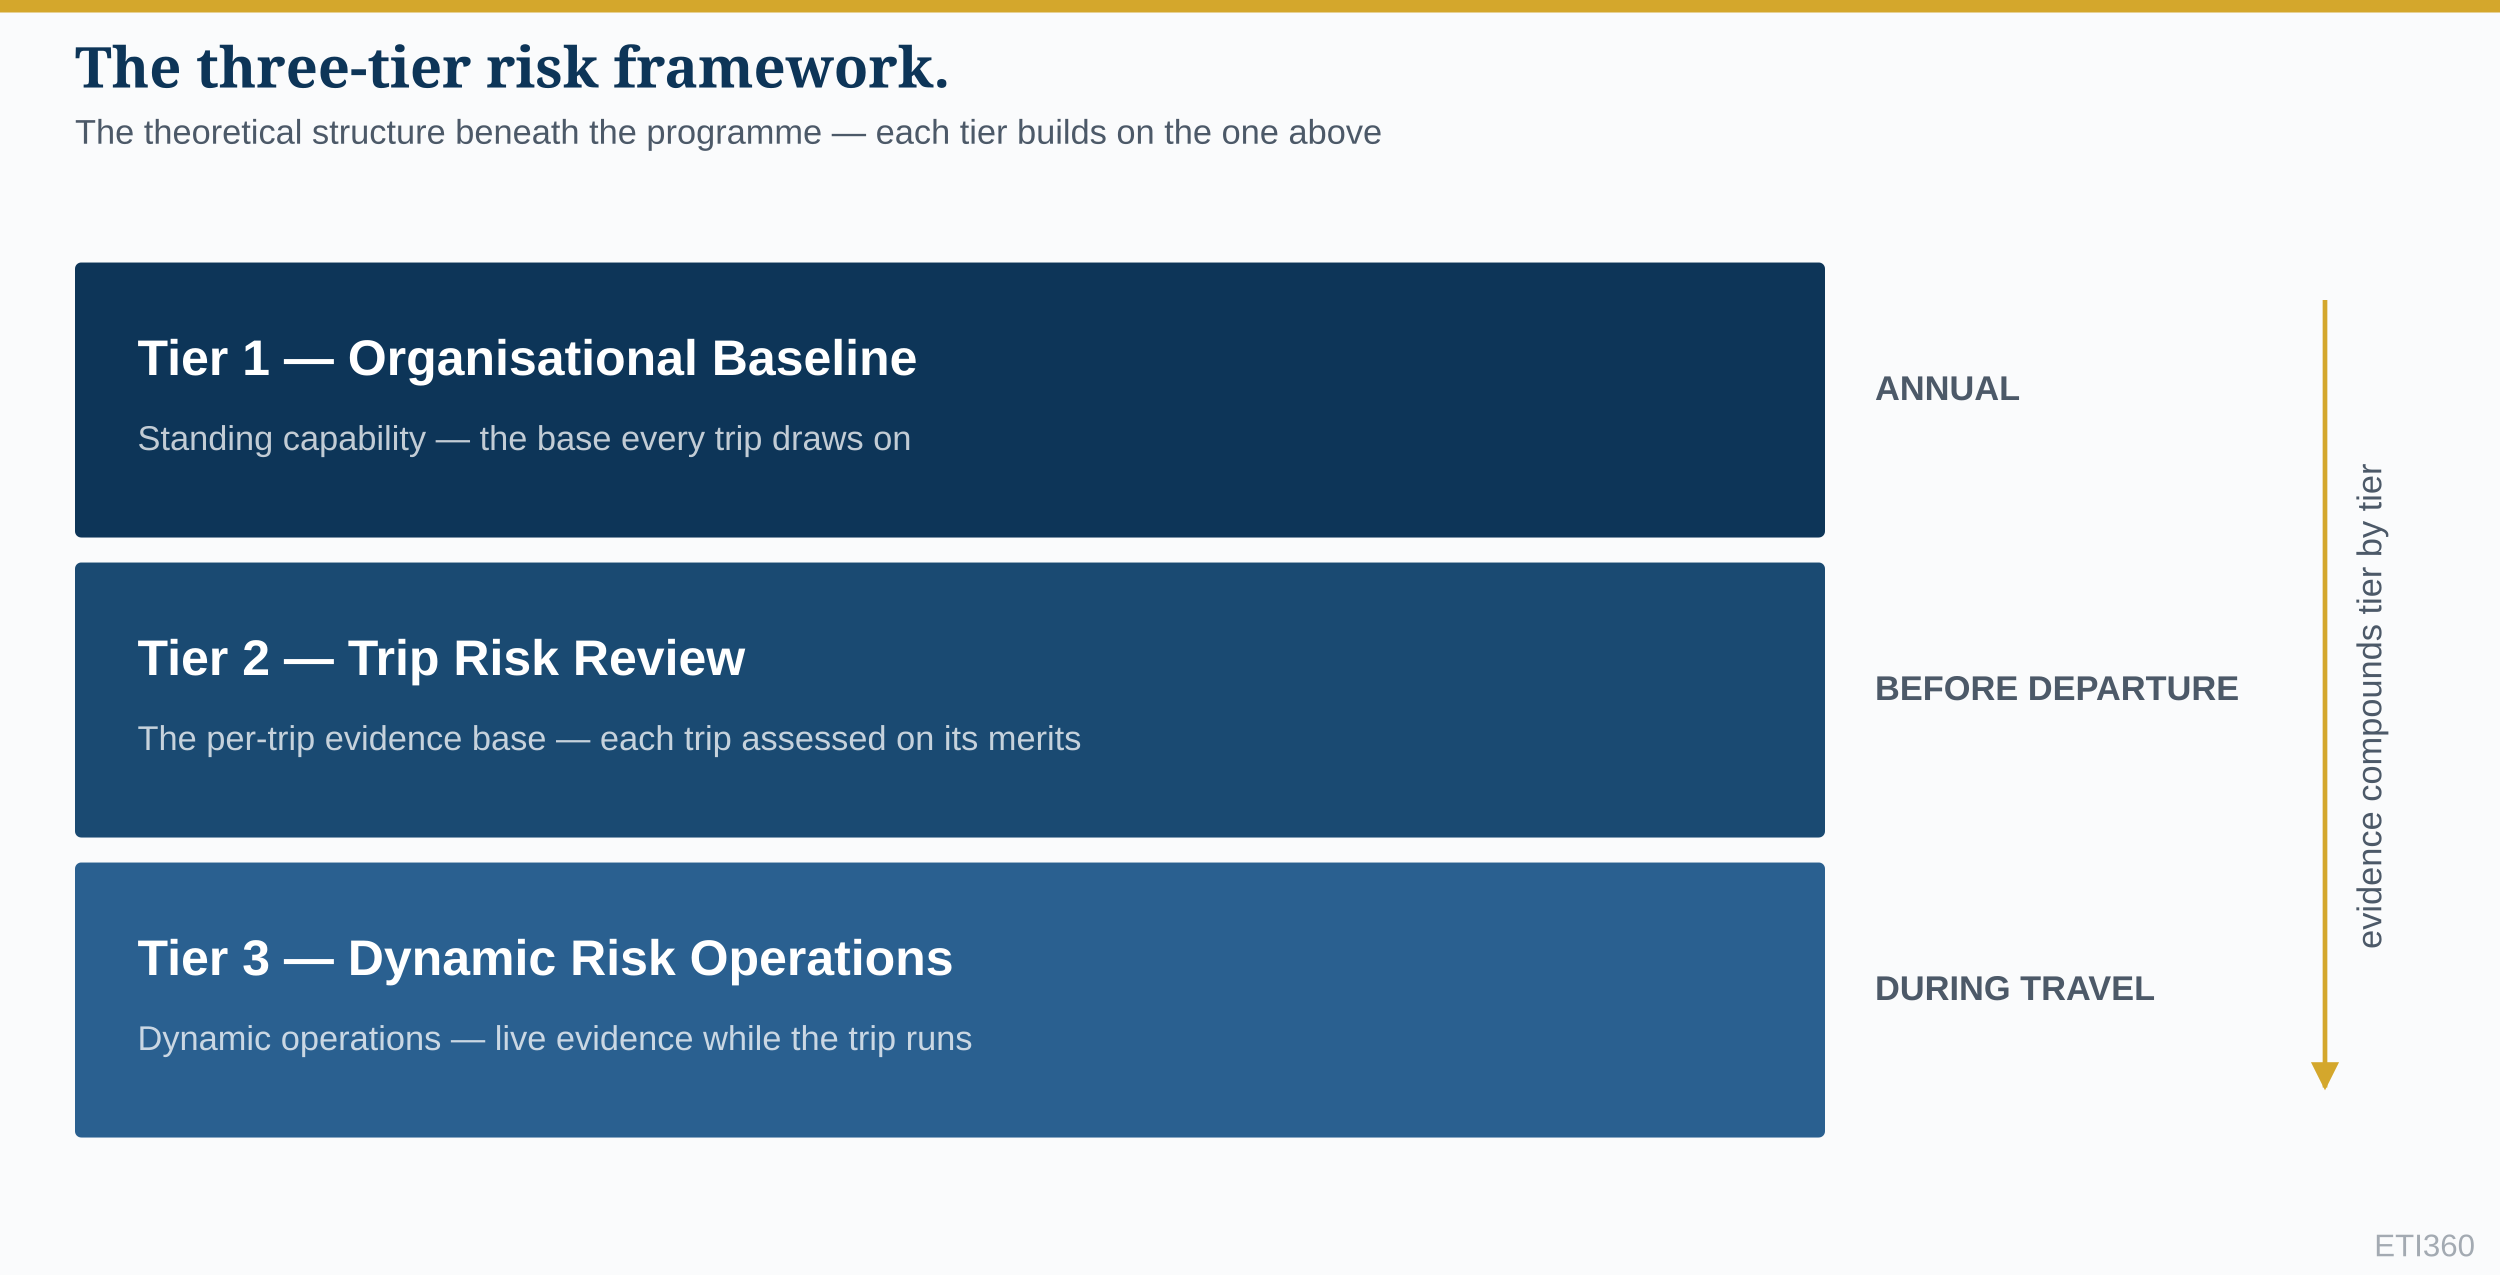
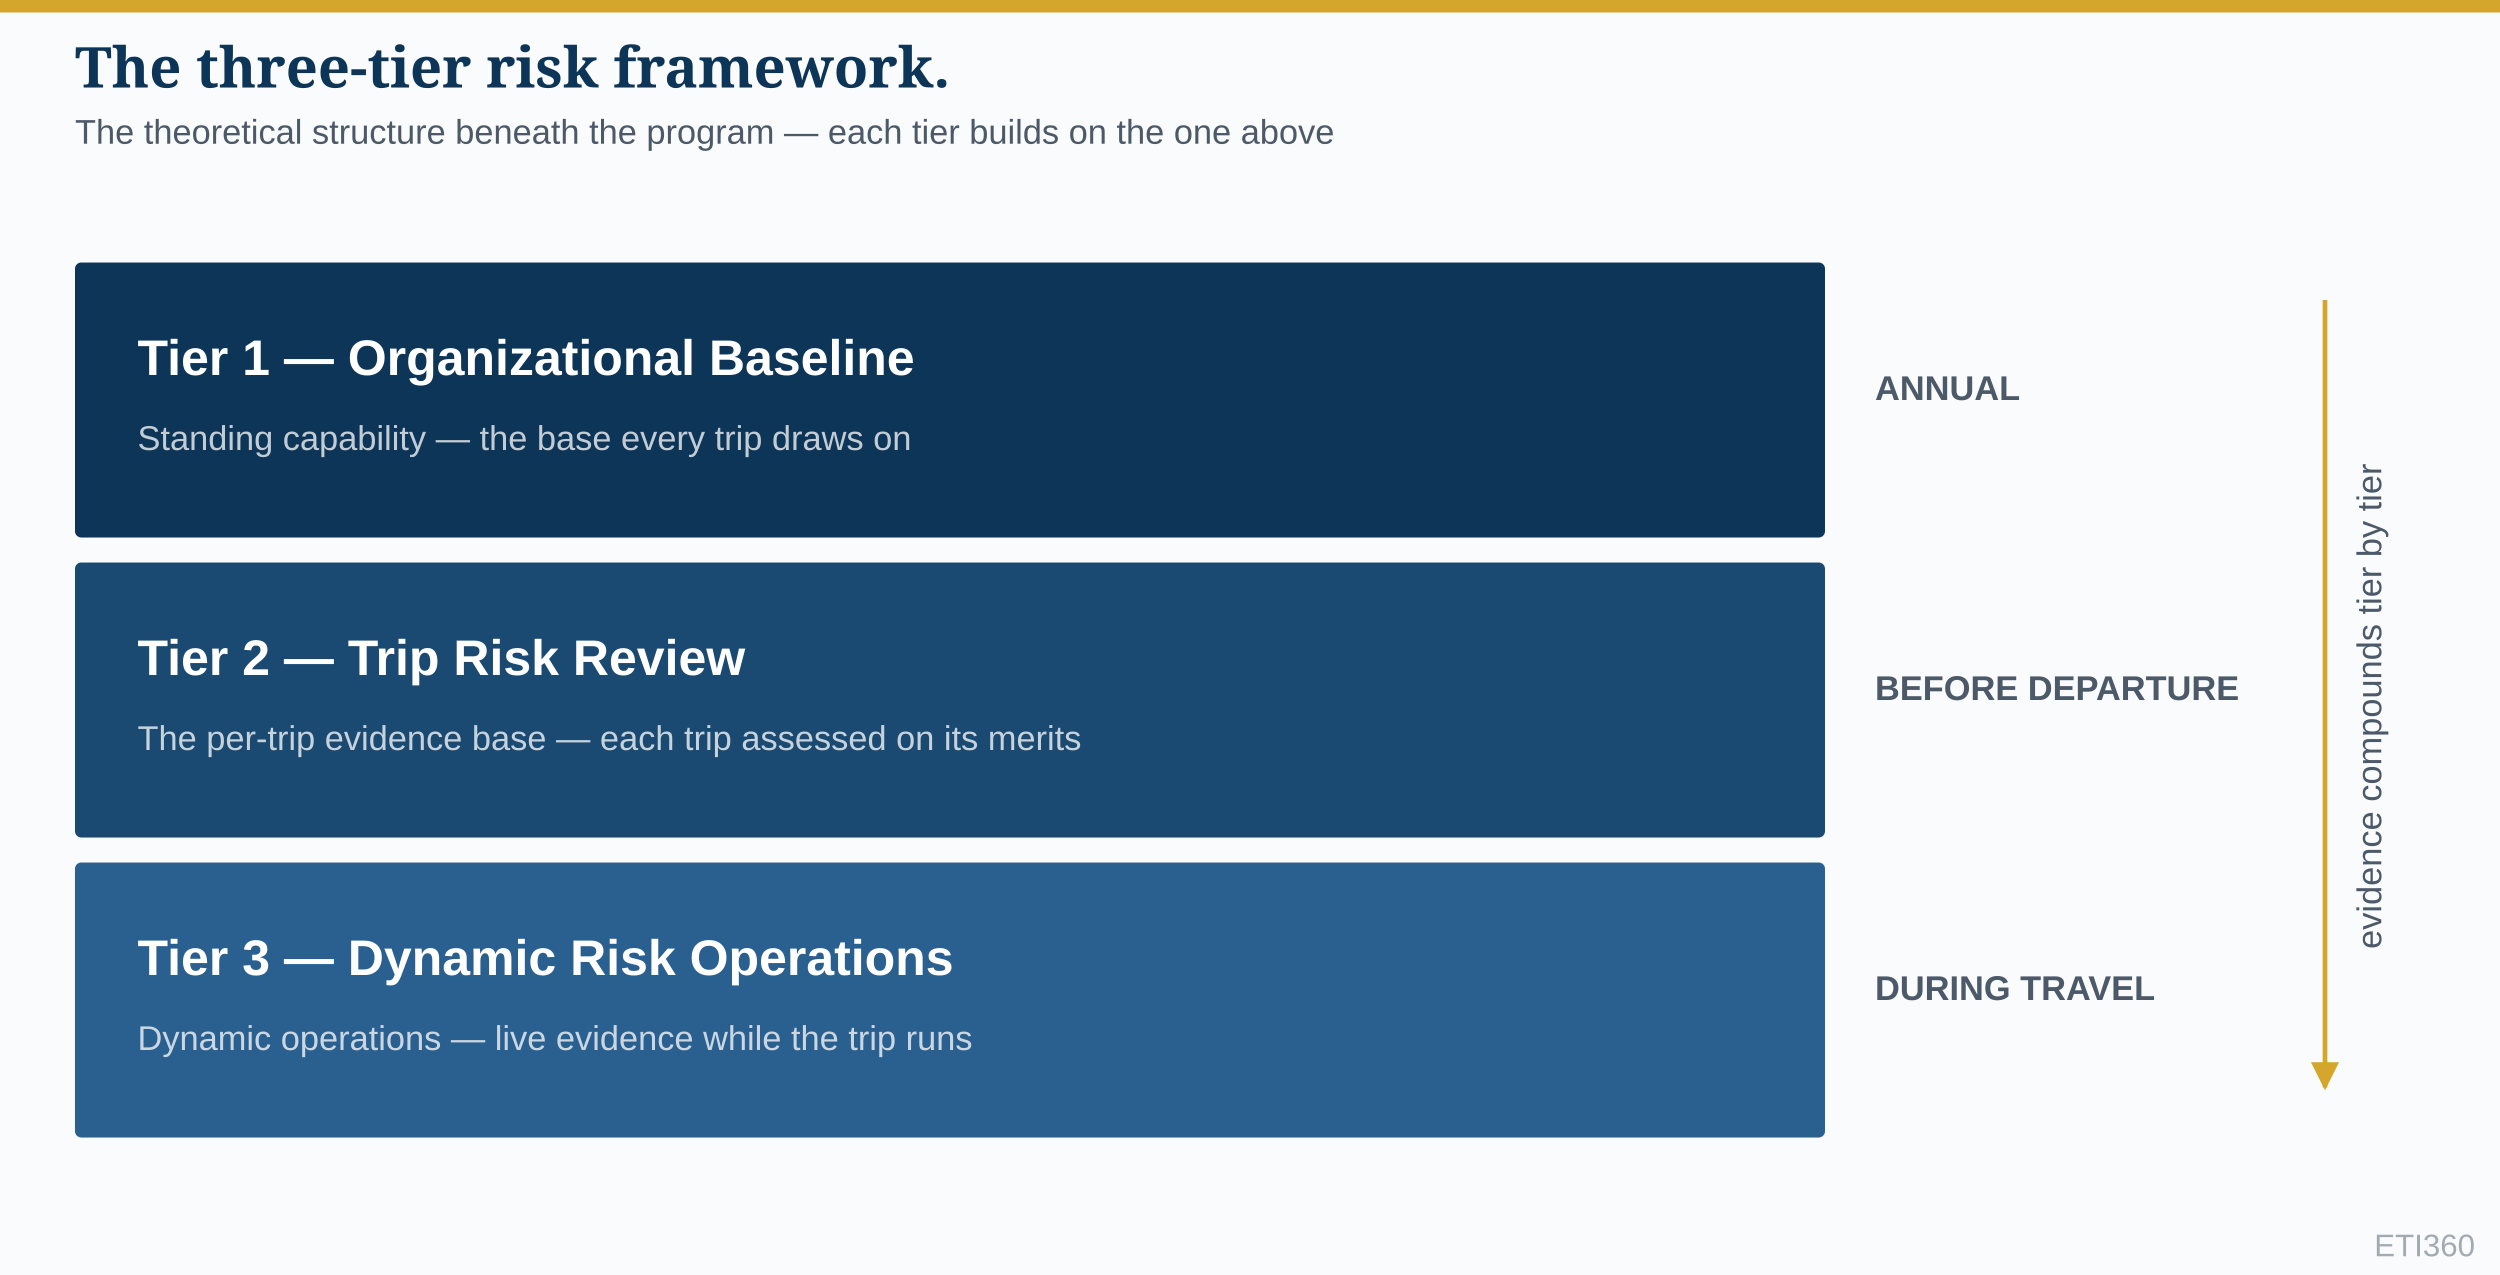
<svg xmlns="http://www.w3.org/2000/svg" viewBox="0 0 800 408">
  <defs>
    <marker id="arr" viewBox="0 0 10 10" refX="9" refY="5" markerWidth="6" markerHeight="6" orient="auto">
      <path d="M 0 0 L 10 5 L 0 10 z" fill="#0d3558" />
    </marker>
    <marker id="arr-gold" viewBox="0 0 10 10" refX="9" refY="5" markerWidth="6" markerHeight="6" orient="auto">
      <path d="M 0 0 L 10 5 L 0 10 z" fill="#d4a72c" />
    </marker>
    <marker id="arr-muted" viewBox="0 0 10 10" refX="9" refY="5" markerWidth="6" markerHeight="6" orient="auto">
      <path d="M 0 0 L 10 5 L 0 10 z" fill="#4c5968" />
    </marker>
  </defs>
  <rect x="0" y="0" width="800" height="408" fill="#fafbfc" />
  <rect x="0" y="0" width="800" height="4" fill="#d4a72c" />
  <text x="24" y="28" font-family="'Source Serif 4', Georgia, serif" font-size="18" font-weight="700" fill="#0d3558">The three-tier risk framework.</text>
-   <text x="24" y="46" font-family="'IBM Plex Sans', Arial, sans-serif" font-size="11" fill="#4c5968">The theoretical structure beneath the programme — each tier builds on the one above</text>
+   <text x="24" y="46" font-family="'IBM Plex Sans', Arial, sans-serif" font-size="11" fill="#4c5968">The theoretical structure beneath the program — each tier builds on the one above</text>
  <rect x="24" y="84" width="560" height="88" rx="2" fill="#0d3558" />
-   <text x="44" y="120" font-family="'IBM Plex Sans', Arial, sans-serif" font-size="16" font-weight="700" fill="#ffffff">Tier 1 — Organisational Baseline</text>
+   <text x="44" y="120" font-family="'IBM Plex Sans', Arial, sans-serif" font-size="16" font-weight="700" fill="#ffffff">Tier 1 — Organizational Baseline</text>
  <text x="44" y="144" font-family="'IBM Plex Sans', Arial, sans-serif" font-size="11" fill="#ffffff" opacity="0.75">Standing capability — the base every trip draws on</text>
  <text x="600" y="128" font-family="'IBM Plex Sans', Arial, sans-serif" font-size="11" font-weight="700" fill="#4c5968">ANNUAL</text>
  <rect x="24" y="180" width="560" height="88" rx="2" fill="#1a4a72" />
  <text x="44" y="216" font-family="'IBM Plex Sans', Arial, sans-serif" font-size="16" font-weight="700" fill="#ffffff">Tier 2 — Trip Risk Review</text>
  <text x="44" y="240" font-family="'IBM Plex Sans', Arial, sans-serif" font-size="11" fill="#ffffff" opacity="0.75">The per-trip evidence base — each trip assessed on its merits</text>
  <text x="600" y="224" font-family="'IBM Plex Sans', Arial, sans-serif" font-size="11" font-weight="700" fill="#4c5968">BEFORE DEPARTURE</text>
  <rect x="24" y="276" width="560" height="88" rx="2" fill="#2a6090" />
  <text x="44" y="312" font-family="'IBM Plex Sans', Arial, sans-serif" font-size="16" font-weight="700" fill="#ffffff">Tier 3 — Dynamic Risk Operations</text>
  <text x="44" y="336" font-family="'IBM Plex Sans', Arial, sans-serif" font-size="11" fill="#ffffff" opacity="0.75">Dynamic operations — live evidence while the trip runs</text>
  <text x="600" y="320" font-family="'IBM Plex Sans', Arial, sans-serif" font-size="11" font-weight="700" fill="#4c5968">DURING TRAVEL</text>
  <line x1="744" y1="96" x2="744" y2="348" stroke="#d4a72c" stroke-width="1.5" marker-end="url(#arr-gold)" />
  <text x="762" y="226" font-family="'IBM Plex Sans', Arial, sans-serif" font-size="11" fill="#4c5968" transform="rotate(-90 762 226)" text-anchor="middle">evidence compounds tier by tier</text>
  <text x="792" y="402" text-anchor="end" font-family="'IBM Plex Sans', Arial, sans-serif" font-size="10" fill="#4c5968" opacity="0.5">ETI360</text>
</svg>
